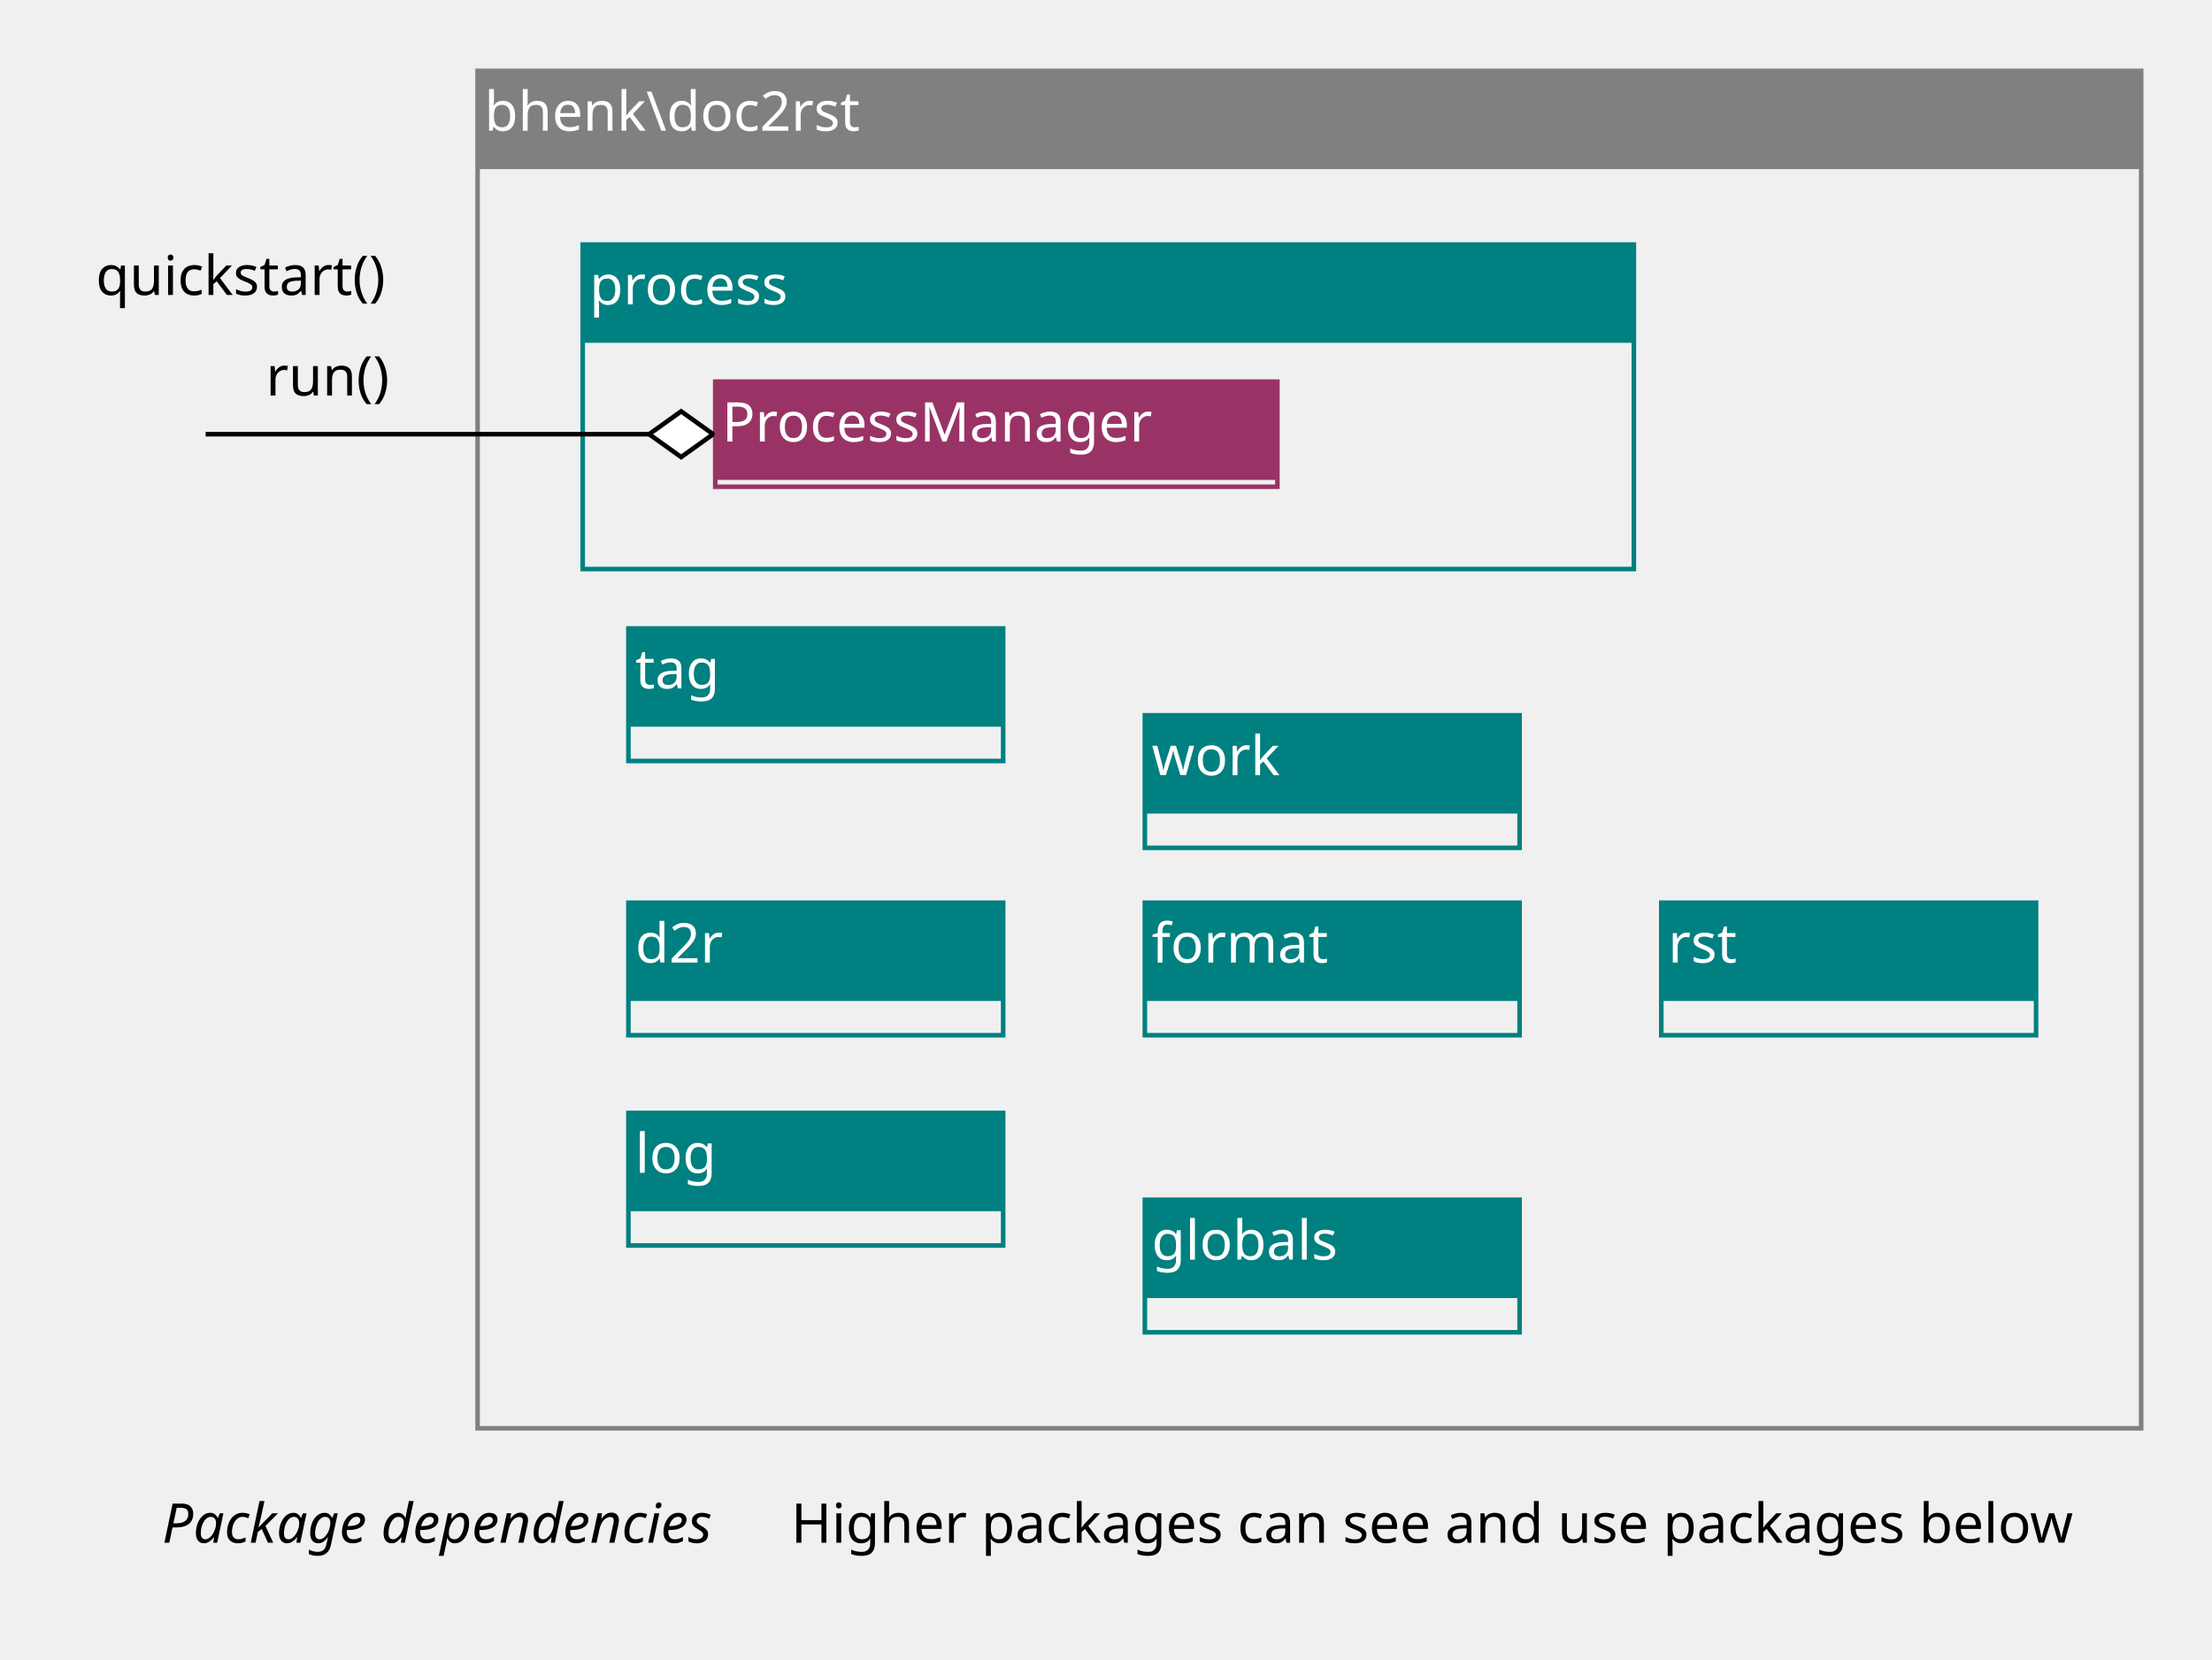
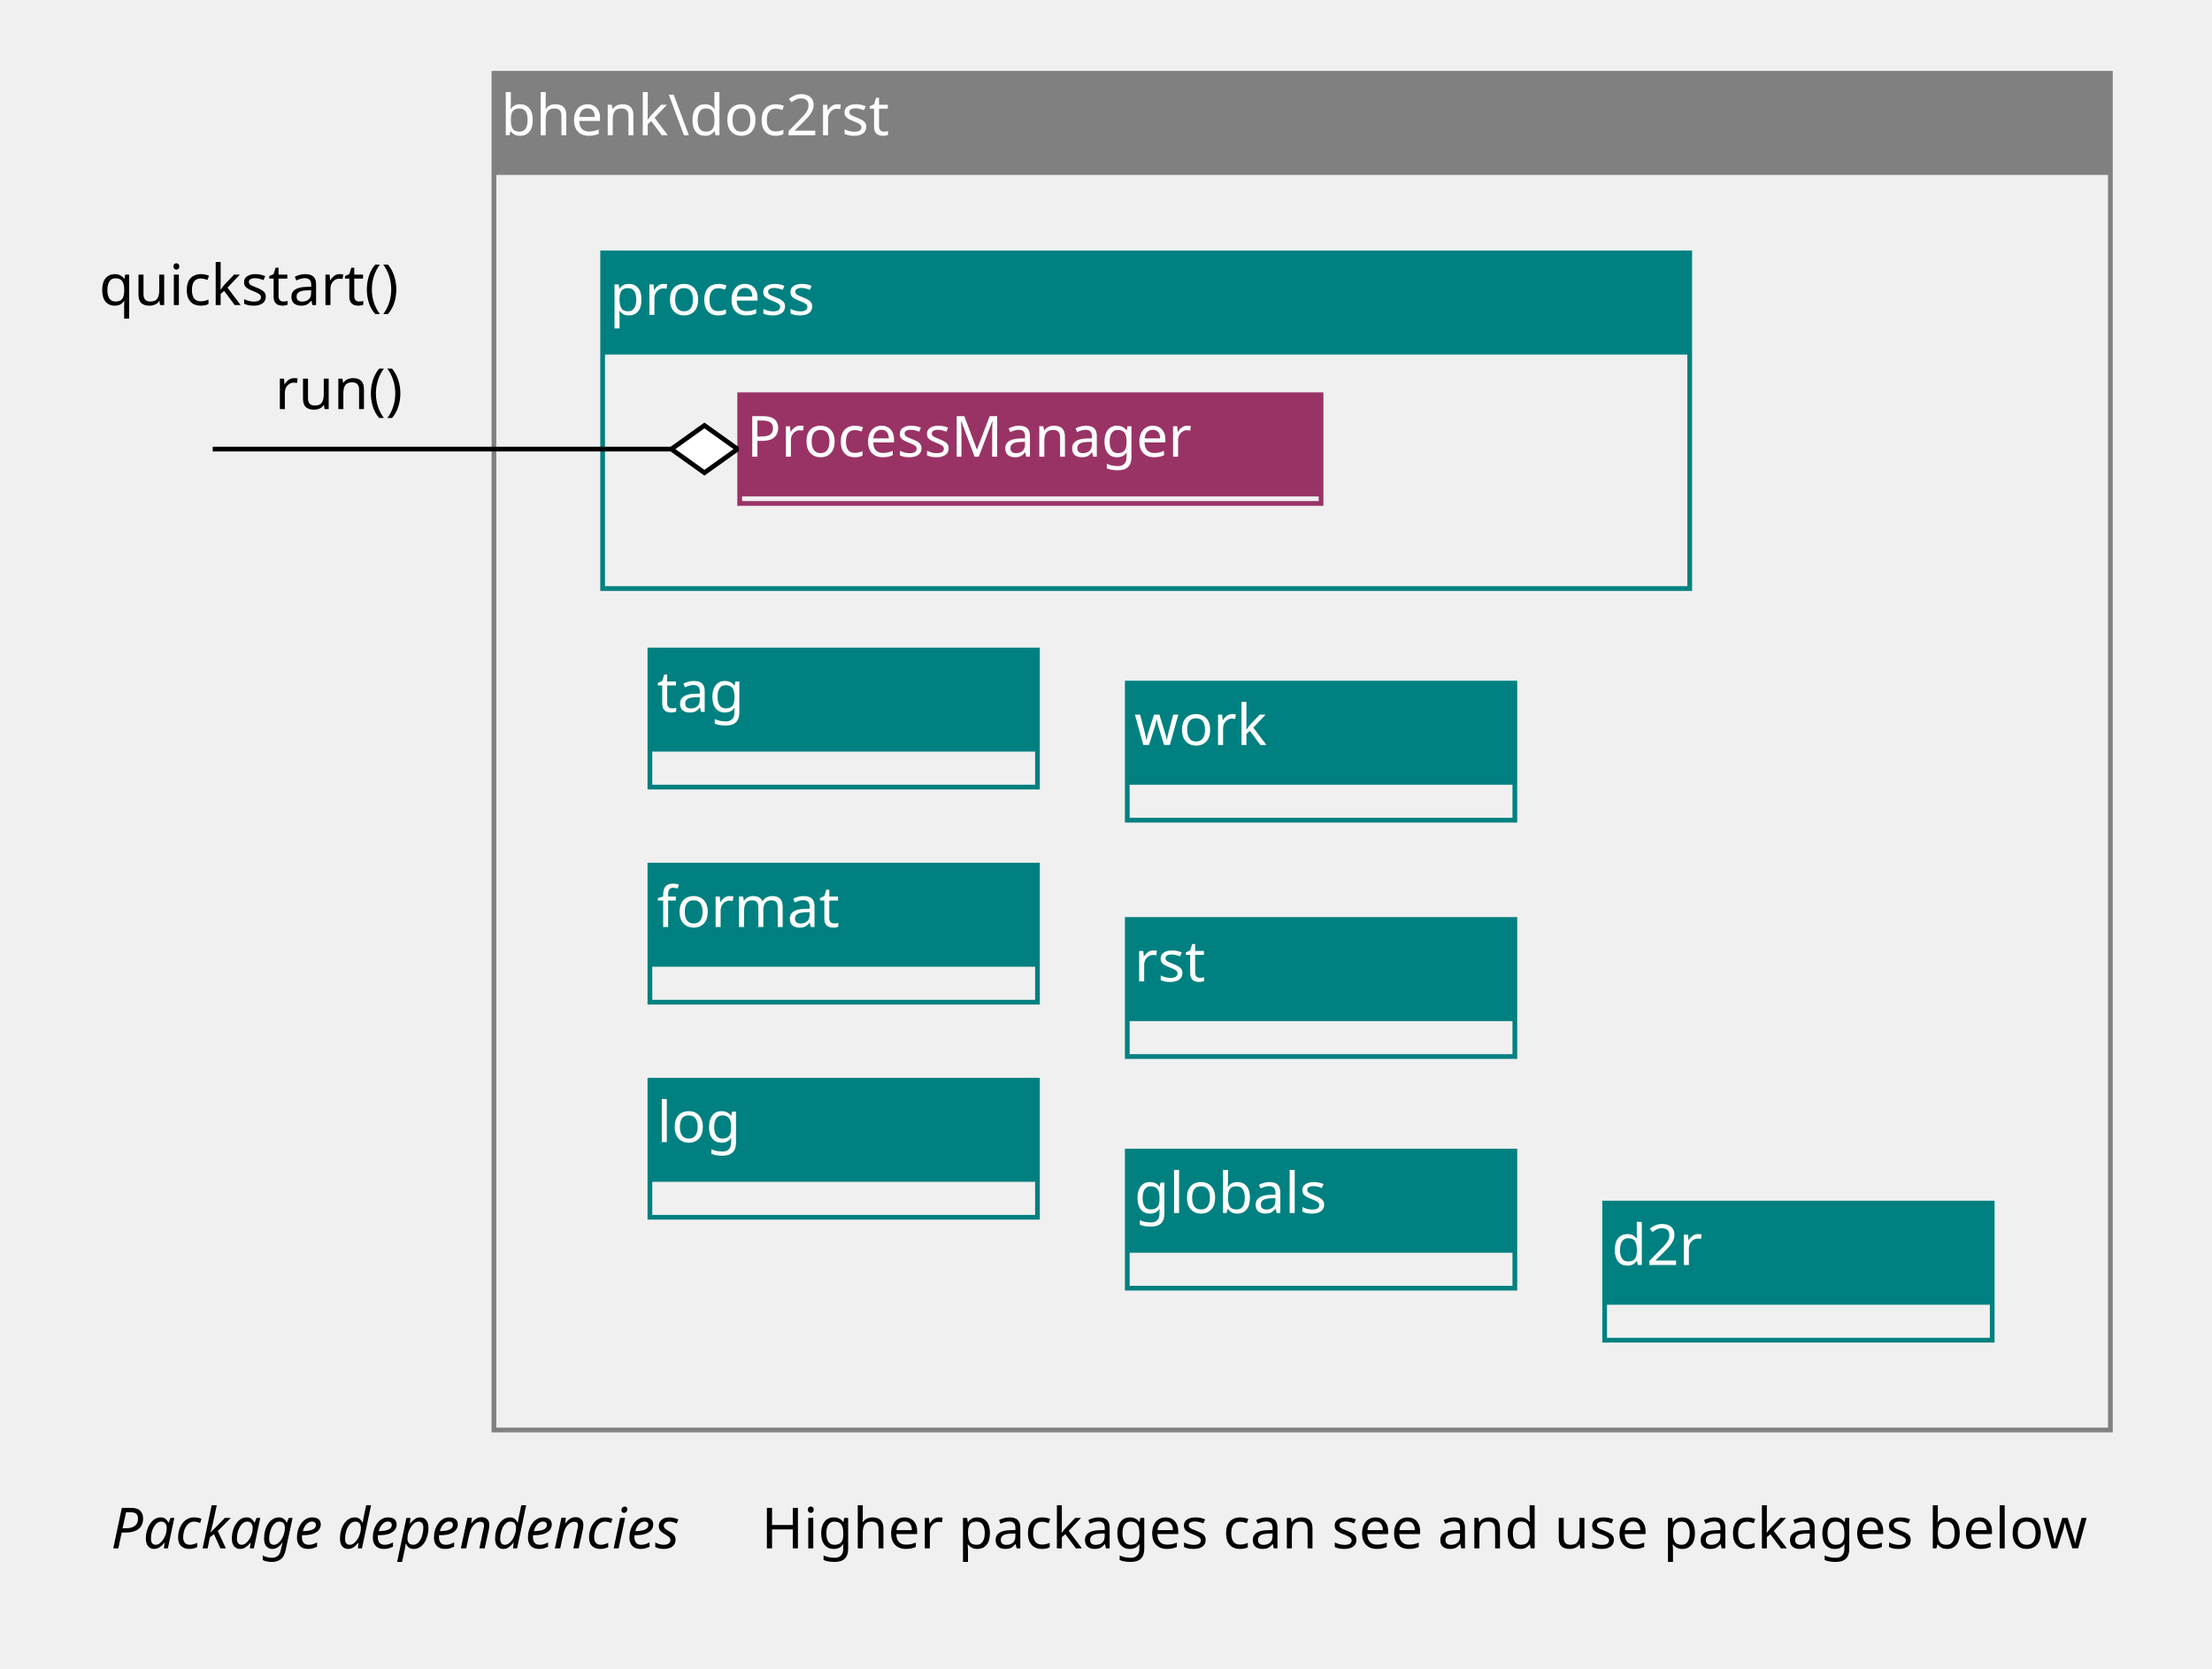
- <svg xmlns="http://www.w3.org/2000/svg" fill-opacity="1" color-rendering="auto" color-interpolation="auto" text-rendering="auto" stroke="black" stroke-linecap="square" width="484" stroke-miterlimit="10" shape-rendering="auto" stroke-opacity="1" fill="black" stroke-dasharray="none" font-weight="normal" stroke-width="1" height="363" font-family="'Dialog'" font-style="normal" stroke-linejoin="miter" font-size="12px" stroke-dashoffset="0" image-rendering="auto">
+ <svg xmlns="http://www.w3.org/2000/svg" fill-opacity="1" color-rendering="auto" color-interpolation="auto" text-rendering="auto" stroke="black" stroke-linecap="square" width="468" stroke-miterlimit="10" shape-rendering="auto" stroke-opacity="1" fill="black" stroke-dasharray="none" font-weight="normal" stroke-width="1" height="353" font-family="'Dialog'" font-style="normal" stroke-linejoin="miter" font-size="12px" stroke-dashoffset="0" image-rendering="auto">
  <defs id="genericDefs" />
  <g>
    <defs id="defs1">
      <clipPath clipPathUnits="userSpaceOnUse" id="clipPath1">
-         <path d="M0 0 L484 0 L484 363 L0 363 L0 0 Z" />
+         <path d="M0 0 L468 0 L468 353 L0 353 L0 0 Z" />
      </clipPath>
      <clipPath clipPathUnits="userSpaceOnUse" id="clipPath2">
-         <path d="M94 63 L578 63 L578 426 L94 426 L94 63 Z" />
+         <path d="M94 63 L562 63 L562 416 L94 416 L94 63 Z" />
      </clipPath>
    </defs>
    <g fill="gray" text-rendering="geometricPrecision" shape-rendering="geometricPrecision" transform="matrix(1,0,0,1,-94,-63)" stroke="gray">
-       <path d="M198 78 L198 376 L563 376 L563 78 ZM199 100 L199 375 L562 375 L562 100 Z" fill-rule="evenodd" clip-path="url(#clipPath2)" stroke="none" />
+       <path d="M198 78 L198 366 L541 366 L541 78 ZM199 100 L199 365 L540 365 L540 100 Z" fill-rule="evenodd" clip-path="url(#clipPath2)" stroke="none" />
    </g>
    <g stroke-linecap="butt" transform="matrix(1,0,0,1,-94,-63)" fill="white" text-rendering="geometricPrecision" font-family="sans-serif" shape-rendering="geometricPrecision" stroke="white" stroke-miterlimit="1.45">
      <text x="200" xml:space="preserve" y="91.602" clip-path="url(#clipPath2)" stroke="none">bhenk\doc2rst</text>
    </g>
    <g fill="teal" text-rendering="geometricPrecision" shape-rendering="geometricPrecision" transform="matrix(1,0,0,1,-94,-63)" stroke="teal">
-       <path d="M344 219 L344 249 L427 249 L427 219 ZM345 241 L345 248 L426 248 L426 241 Z" fill-rule="evenodd" clip-path="url(#clipPath2)" stroke="none" />
+       <path d="M332 207 L332 237 L415 237 L415 207 ZM333 229 L333 236 L414 236 L414 229 Z" fill-rule="evenodd" clip-path="url(#clipPath2)" stroke="none" />
    </g>
    <g stroke-linecap="butt" transform="matrix(1,0,0,1,-94,-63)" fill="white" text-rendering="geometricPrecision" font-family="sans-serif" shape-rendering="geometricPrecision" stroke="white" stroke-miterlimit="1.45">
-       <text x="346" xml:space="preserve" y="232.602" clip-path="url(#clipPath2)" stroke="none">work</text>
+       <text x="334" xml:space="preserve" y="220.602" clip-path="url(#clipPath2)" stroke="none">work</text>
    </g>
    <g fill="teal" text-rendering="geometricPrecision" shape-rendering="geometricPrecision" transform="matrix(1,0,0,1,-94,-63)" stroke="teal">
      <path d="M231 200 L231 230 L314 230 L314 200 ZM232 222 L232 229 L313 229 L313 222 Z" fill-rule="evenodd" clip-path="url(#clipPath2)" stroke="none" />
    </g>
    <g stroke-linecap="butt" transform="matrix(1,0,0,1,-94,-63)" fill="white" text-rendering="geometricPrecision" font-family="sans-serif" shape-rendering="geometricPrecision" stroke="white" stroke-miterlimit="1.45">
      <text x="233" xml:space="preserve" y="213.602" clip-path="url(#clipPath2)" stroke="none">tag</text>
    </g>
    <g fill="teal" text-rendering="geometricPrecision" shape-rendering="geometricPrecision" transform="matrix(1,0,0,1,-94,-63)" stroke="teal">
-       <path d="M457 260 L457 290 L540 290 L540 260 ZM458 282 L458 289 L539 289 L539 282 Z" fill-rule="evenodd" clip-path="url(#clipPath2)" stroke="none" />
+       <path d="M332 257 L332 287 L415 287 L415 257 ZM333 279 L333 286 L414 286 L414 279 Z" fill-rule="evenodd" clip-path="url(#clipPath2)" stroke="none" />
    </g>
    <g stroke-linecap="butt" transform="matrix(1,0,0,1,-94,-63)" fill="white" text-rendering="geometricPrecision" font-family="sans-serif" shape-rendering="geometricPrecision" stroke="white" stroke-miterlimit="1.45">
-       <text x="459" xml:space="preserve" y="273.602" clip-path="url(#clipPath2)" stroke="none">rst</text>
+       <text x="334" xml:space="preserve" y="270.602" clip-path="url(#clipPath2)" stroke="none">rst</text>
    </g>
    <g fill="teal" text-rendering="geometricPrecision" shape-rendering="geometricPrecision" transform="matrix(1,0,0,1,-94,-63)" stroke="teal">
-       <path d="M344 260 L344 290 L427 290 L427 260 ZM345 282 L345 289 L426 289 L426 282 Z" fill-rule="evenodd" clip-path="url(#clipPath2)" stroke="none" />
+       <path d="M231 245.5 L231 275.5 L314 275.5 L314 245.5 ZM232 267.5 L232 274.5 L313 274.5 L313 267.5 Z" fill-rule="evenodd" clip-path="url(#clipPath2)" stroke="none" />
    </g>
    <g stroke-linecap="butt" transform="matrix(1,0,0,1,-94,-63)" fill="white" text-rendering="geometricPrecision" font-family="sans-serif" shape-rendering="geometricPrecision" stroke="white" stroke-miterlimit="1.45">
-       <text x="346" xml:space="preserve" y="273.602" clip-path="url(#clipPath2)" stroke="none">format</text>
+       <text x="233" xml:space="preserve" y="259.102" clip-path="url(#clipPath2)" stroke="none">format</text>
    </g>
    <g fill="teal" text-rendering="geometricPrecision" shape-rendering="geometricPrecision" transform="matrix(1,0,0,1,-94,-63)" stroke="teal">
-       <path d="M231 260 L231 290 L314 290 L314 260 ZM232 282 L232 289 L313 289 L313 282 Z" fill-rule="evenodd" clip-path="url(#clipPath2)" stroke="none" />
+       <path d="M433 317 L433 347 L516 347 L516 317 ZM434 339 L434 346 L515 346 L515 339 Z" fill-rule="evenodd" clip-path="url(#clipPath2)" stroke="none" />
    </g>
    <g stroke-linecap="butt" transform="matrix(1,0,0,1,-94,-63)" fill="white" text-rendering="geometricPrecision" font-family="sans-serif" shape-rendering="geometricPrecision" stroke="white" stroke-miterlimit="1.45">
-       <text x="233" xml:space="preserve" y="273.602" clip-path="url(#clipPath2)" stroke="none">d2r</text>
+       <text x="435" xml:space="preserve" y="330.602" clip-path="url(#clipPath2)" stroke="none">d2r</text>
    </g>
    <g fill="teal" text-rendering="geometricPrecision" shape-rendering="geometricPrecision" transform="matrix(1,0,0,1,-94,-63)" stroke="teal">
-       <path d="M231 306 L231 336 L314 336 L314 306 ZM232 328 L232 335 L313 335 L313 328 Z" fill-rule="evenodd" clip-path="url(#clipPath2)" stroke="none" />
+       <path d="M231 291 L231 321 L314 321 L314 291 ZM232 313 L232 320 L313 320 L313 313 Z" fill-rule="evenodd" clip-path="url(#clipPath2)" stroke="none" />
    </g>
    <g stroke-linecap="butt" transform="matrix(1,0,0,1,-94,-63)" fill="white" text-rendering="geometricPrecision" font-family="sans-serif" shape-rendering="geometricPrecision" stroke="white" stroke-miterlimit="1.45">
-       <text x="233" xml:space="preserve" y="319.602" clip-path="url(#clipPath2)" stroke="none">log</text>
+       <text x="233" xml:space="preserve" y="304.602" clip-path="url(#clipPath2)" stroke="none">log</text>
    </g>
    <g fill="teal" text-rendering="geometricPrecision" shape-rendering="geometricPrecision" transform="matrix(1,0,0,1,-94,-63)" stroke="teal">
-       <path d="M344 325 L344 355 L427 355 L427 325 ZM345 347 L345 354 L426 354 L426 347 Z" fill-rule="evenodd" clip-path="url(#clipPath2)" stroke="none" />
+       <path d="M332 306 L332 336 L415 336 L415 306 ZM333 328 L333 335 L414 335 L414 328 Z" fill-rule="evenodd" clip-path="url(#clipPath2)" stroke="none" />
    </g>
    <g stroke-linecap="butt" transform="matrix(1,0,0,1,-94,-63)" fill="white" text-rendering="geometricPrecision" font-family="sans-serif" shape-rendering="geometricPrecision" stroke="white" stroke-miterlimit="1.45">
-       <text x="346" xml:space="preserve" y="338.602" clip-path="url(#clipPath2)" stroke="none">globals</text>
+       <text x="334" xml:space="preserve" y="319.602" clip-path="url(#clipPath2)" stroke="none">globals</text>
    </g>
    <g fill="teal" text-rendering="geometricPrecision" shape-rendering="geometricPrecision" transform="matrix(1,0,0,1,-94,-63)" stroke="teal">
      <path d="M221 116 L221 188 L452 188 L452 116 ZM222 138 L222 187 L451 187 L451 138 Z" fill-rule="evenodd" clip-path="url(#clipPath2)" stroke="none" />
    </g>
    <g stroke-linecap="butt" transform="matrix(1,0,0,1,-94,-63)" fill="white" text-rendering="geometricPrecision" font-family="sans-serif" shape-rendering="geometricPrecision" stroke="white" stroke-miterlimit="1.45">
      <text x="223" xml:space="preserve" y="129.602" clip-path="url(#clipPath2)" stroke="none">process</text>
    </g>
    <g fill="rgb(153,51,102)" text-rendering="geometricPrecision" shape-rendering="geometricPrecision" transform="matrix(1,0,0,1,-94,-63)" stroke="rgb(153,51,102)">
      <path d="M250 146 L250 170 L374 170 L374 146 ZM251 168 L251 169 L373 169 L373 168 Z" fill-rule="evenodd" clip-path="url(#clipPath2)" stroke="none" />
    </g>
    <g stroke-linecap="butt" transform="matrix(1,0,0,1,-94,-63)" fill="white" text-rendering="geometricPrecision" font-family="sans-serif" shape-rendering="geometricPrecision" stroke="white" stroke-miterlimit="1.45">
      <text x="252" xml:space="preserve" y="159.602" clip-path="url(#clipPath2)" stroke="none">ProcessManager</text>
    </g>
    <g text-rendering="geometricPrecision" stroke-miterlimit="1.45" shape-rendering="geometricPrecision" font-family="sans-serif" transform="matrix(1,0,0,1,-94,-63)" stroke-linecap="butt">
      <text x="114.968" xml:space="preserve" y="127.535" clip-path="url(#clipPath2)" stroke="none">quickstart()</text>
    </g>
    <g stroke-linecap="butt" transform="matrix(1,0,0,1,-94,-63)" text-rendering="geometricPrecision" font-family="sans-serif" shape-rendering="geometricPrecision" font-style="italic" stroke-miterlimit="1.45">
-       <text x="129.481" xml:space="preserve" y="400.535" clip-path="url(#clipPath2)" stroke="none">Package dependencies</text>
-       <text font-style="normal" x="267.098" xml:space="preserve" y="400.535" clip-path="url(#clipPath2)" stroke="none">Higher packages can see and use packages below</text>
+       <text x="117.481" xml:space="preserve" y="390.535" clip-path="url(#clipPath2)" stroke="none">Package dependencies</text>
+       <text font-style="normal" x="255.098" xml:space="preserve" y="390.535" clip-path="url(#clipPath2)" stroke="none">Higher packages can see and use packages below</text>
      <path fill="none" d="M139 158 L243.039 158" clip-path="url(#clipPath2)" />
    </g>
    <g stroke-linecap="butt" transform="matrix(1,0,0,1,-94,-63)" fill="white" text-rendering="geometricPrecision" shape-rendering="geometricPrecision" stroke="white" stroke-miterlimit="1.45">
      <path d="M250.039 158 L243.039 163 L236.039 158 L243.039 153 Z" stroke="none" clip-path="url(#clipPath2)" />
      <path fill="none" d="M250.039 158 L243.039 163 L236.039 158 L243.039 153 Z" clip-path="url(#clipPath2)" stroke="black" />
      <text x="152.195" y="149.535" clip-path="url(#clipPath2)" fill="black" font-family="sans-serif" stroke="none" xml:space="preserve">run()</text>
    </g>
  </g>
</svg>
